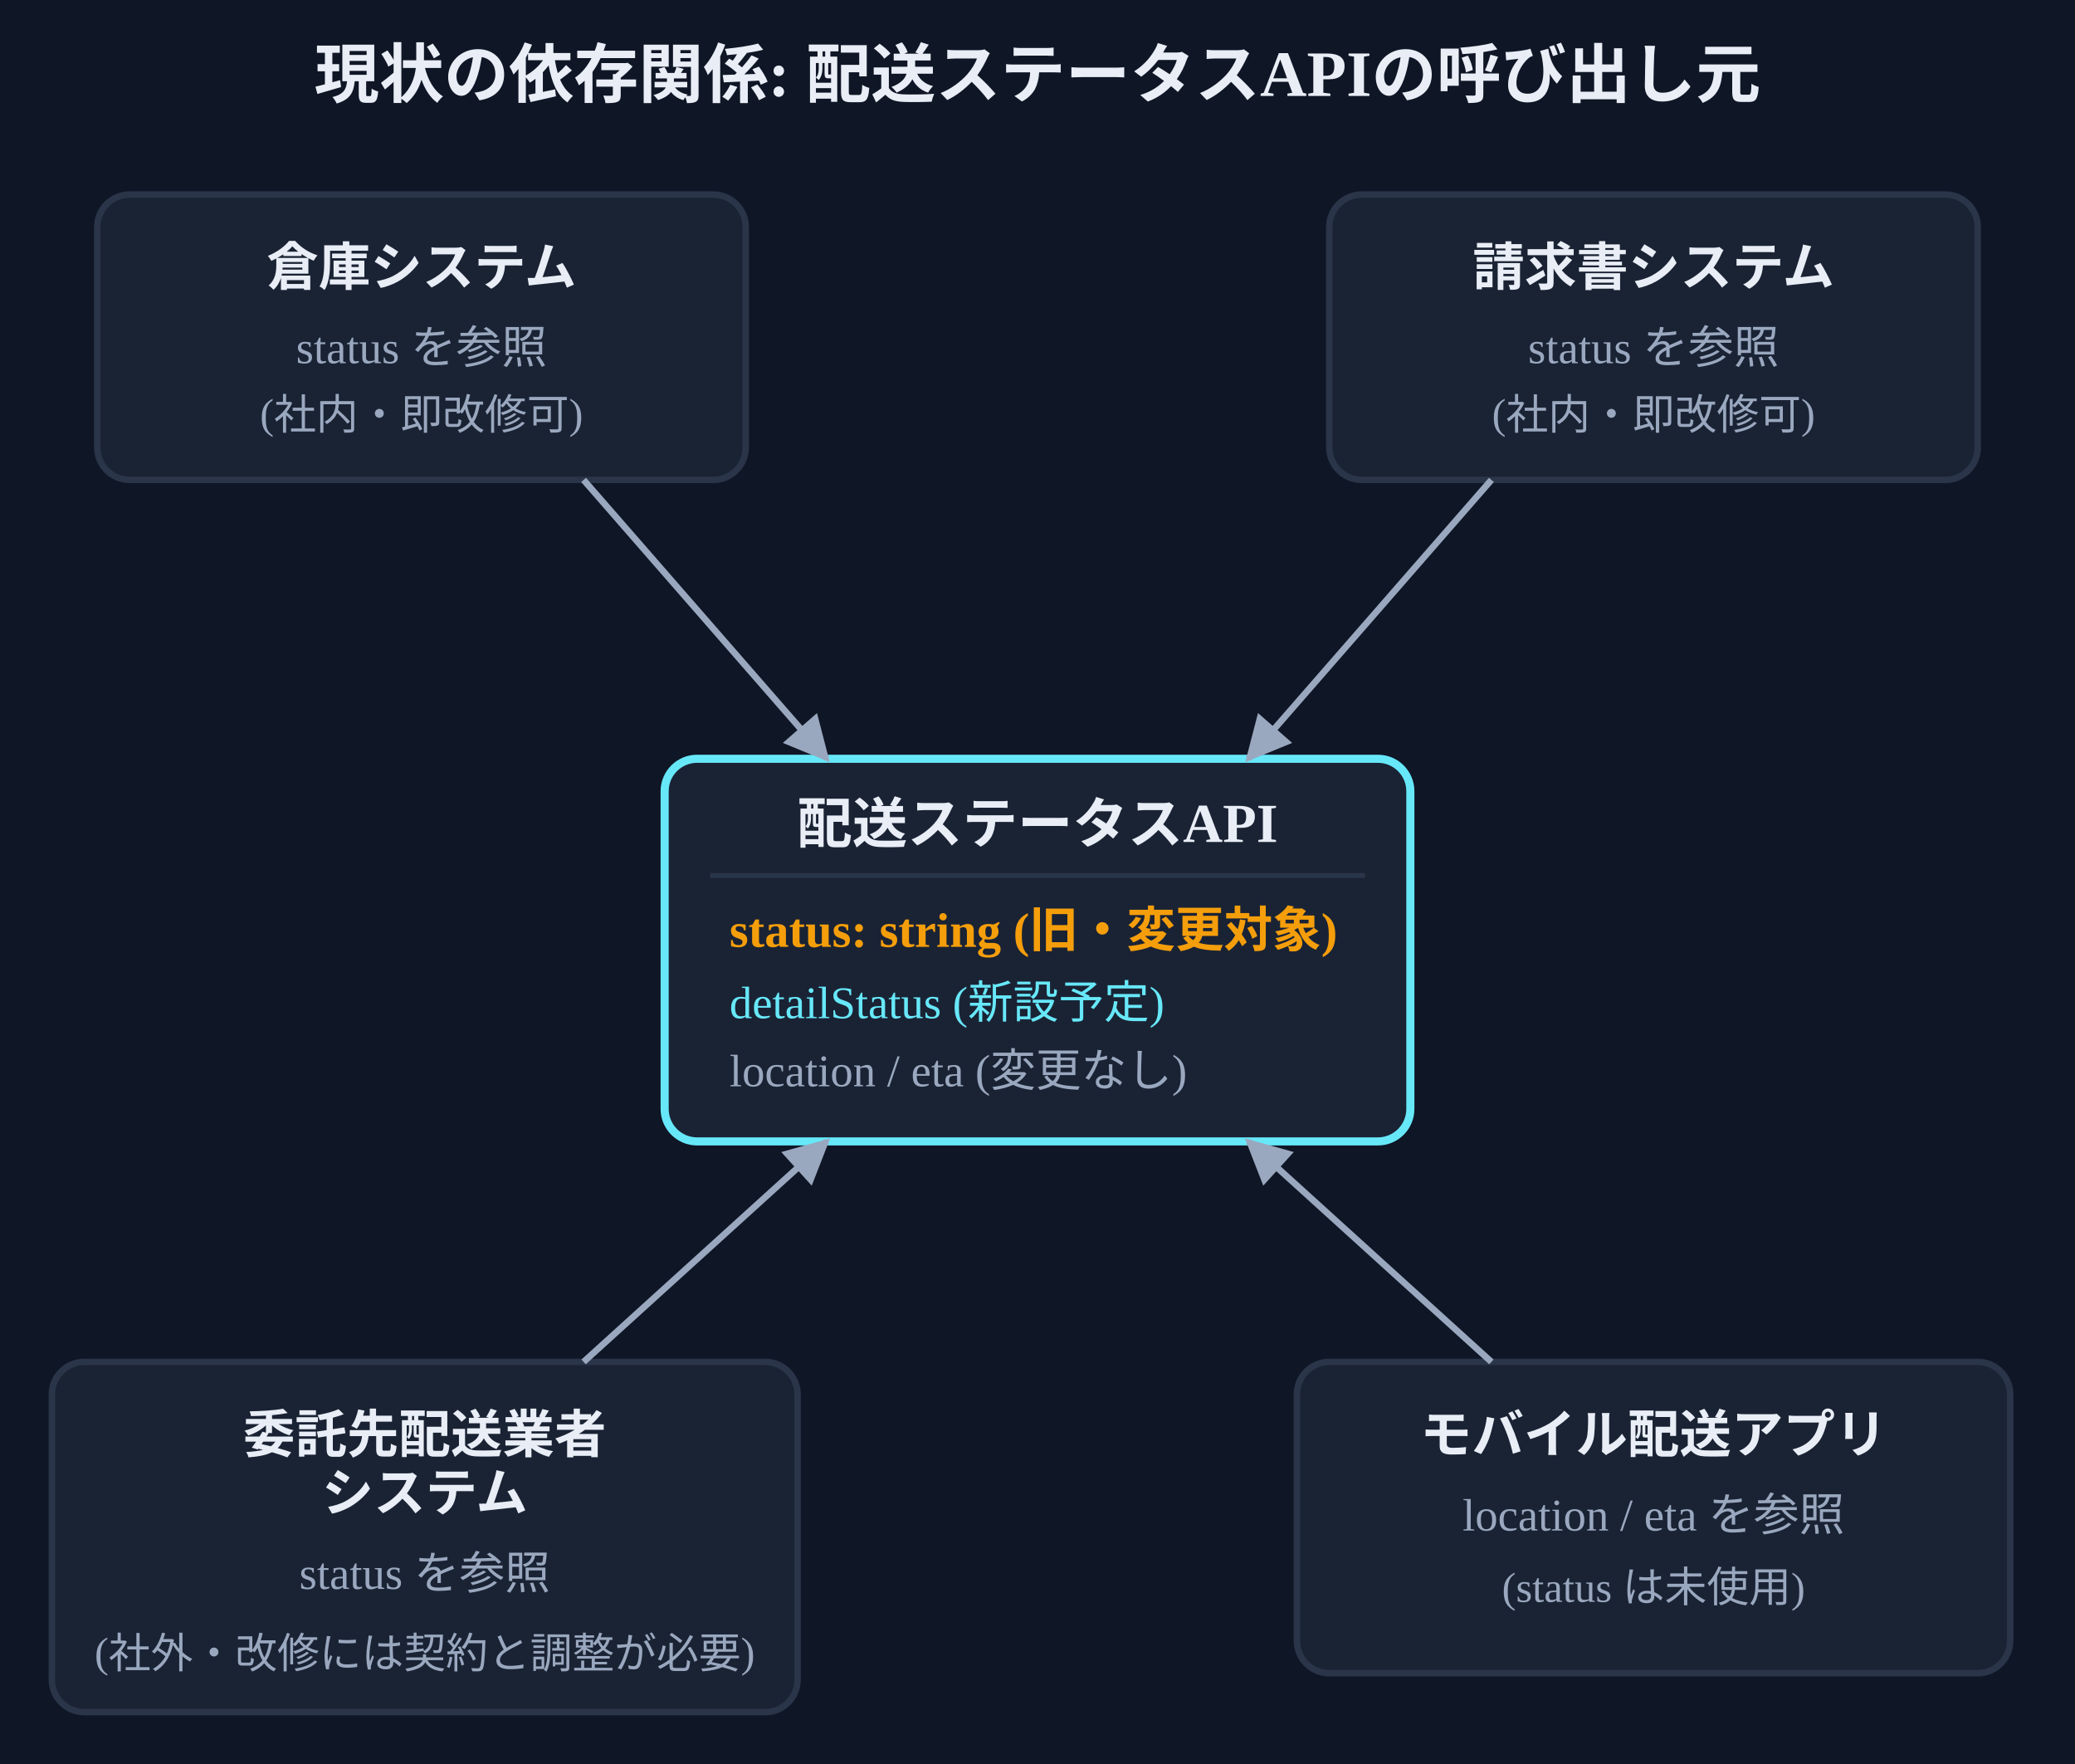
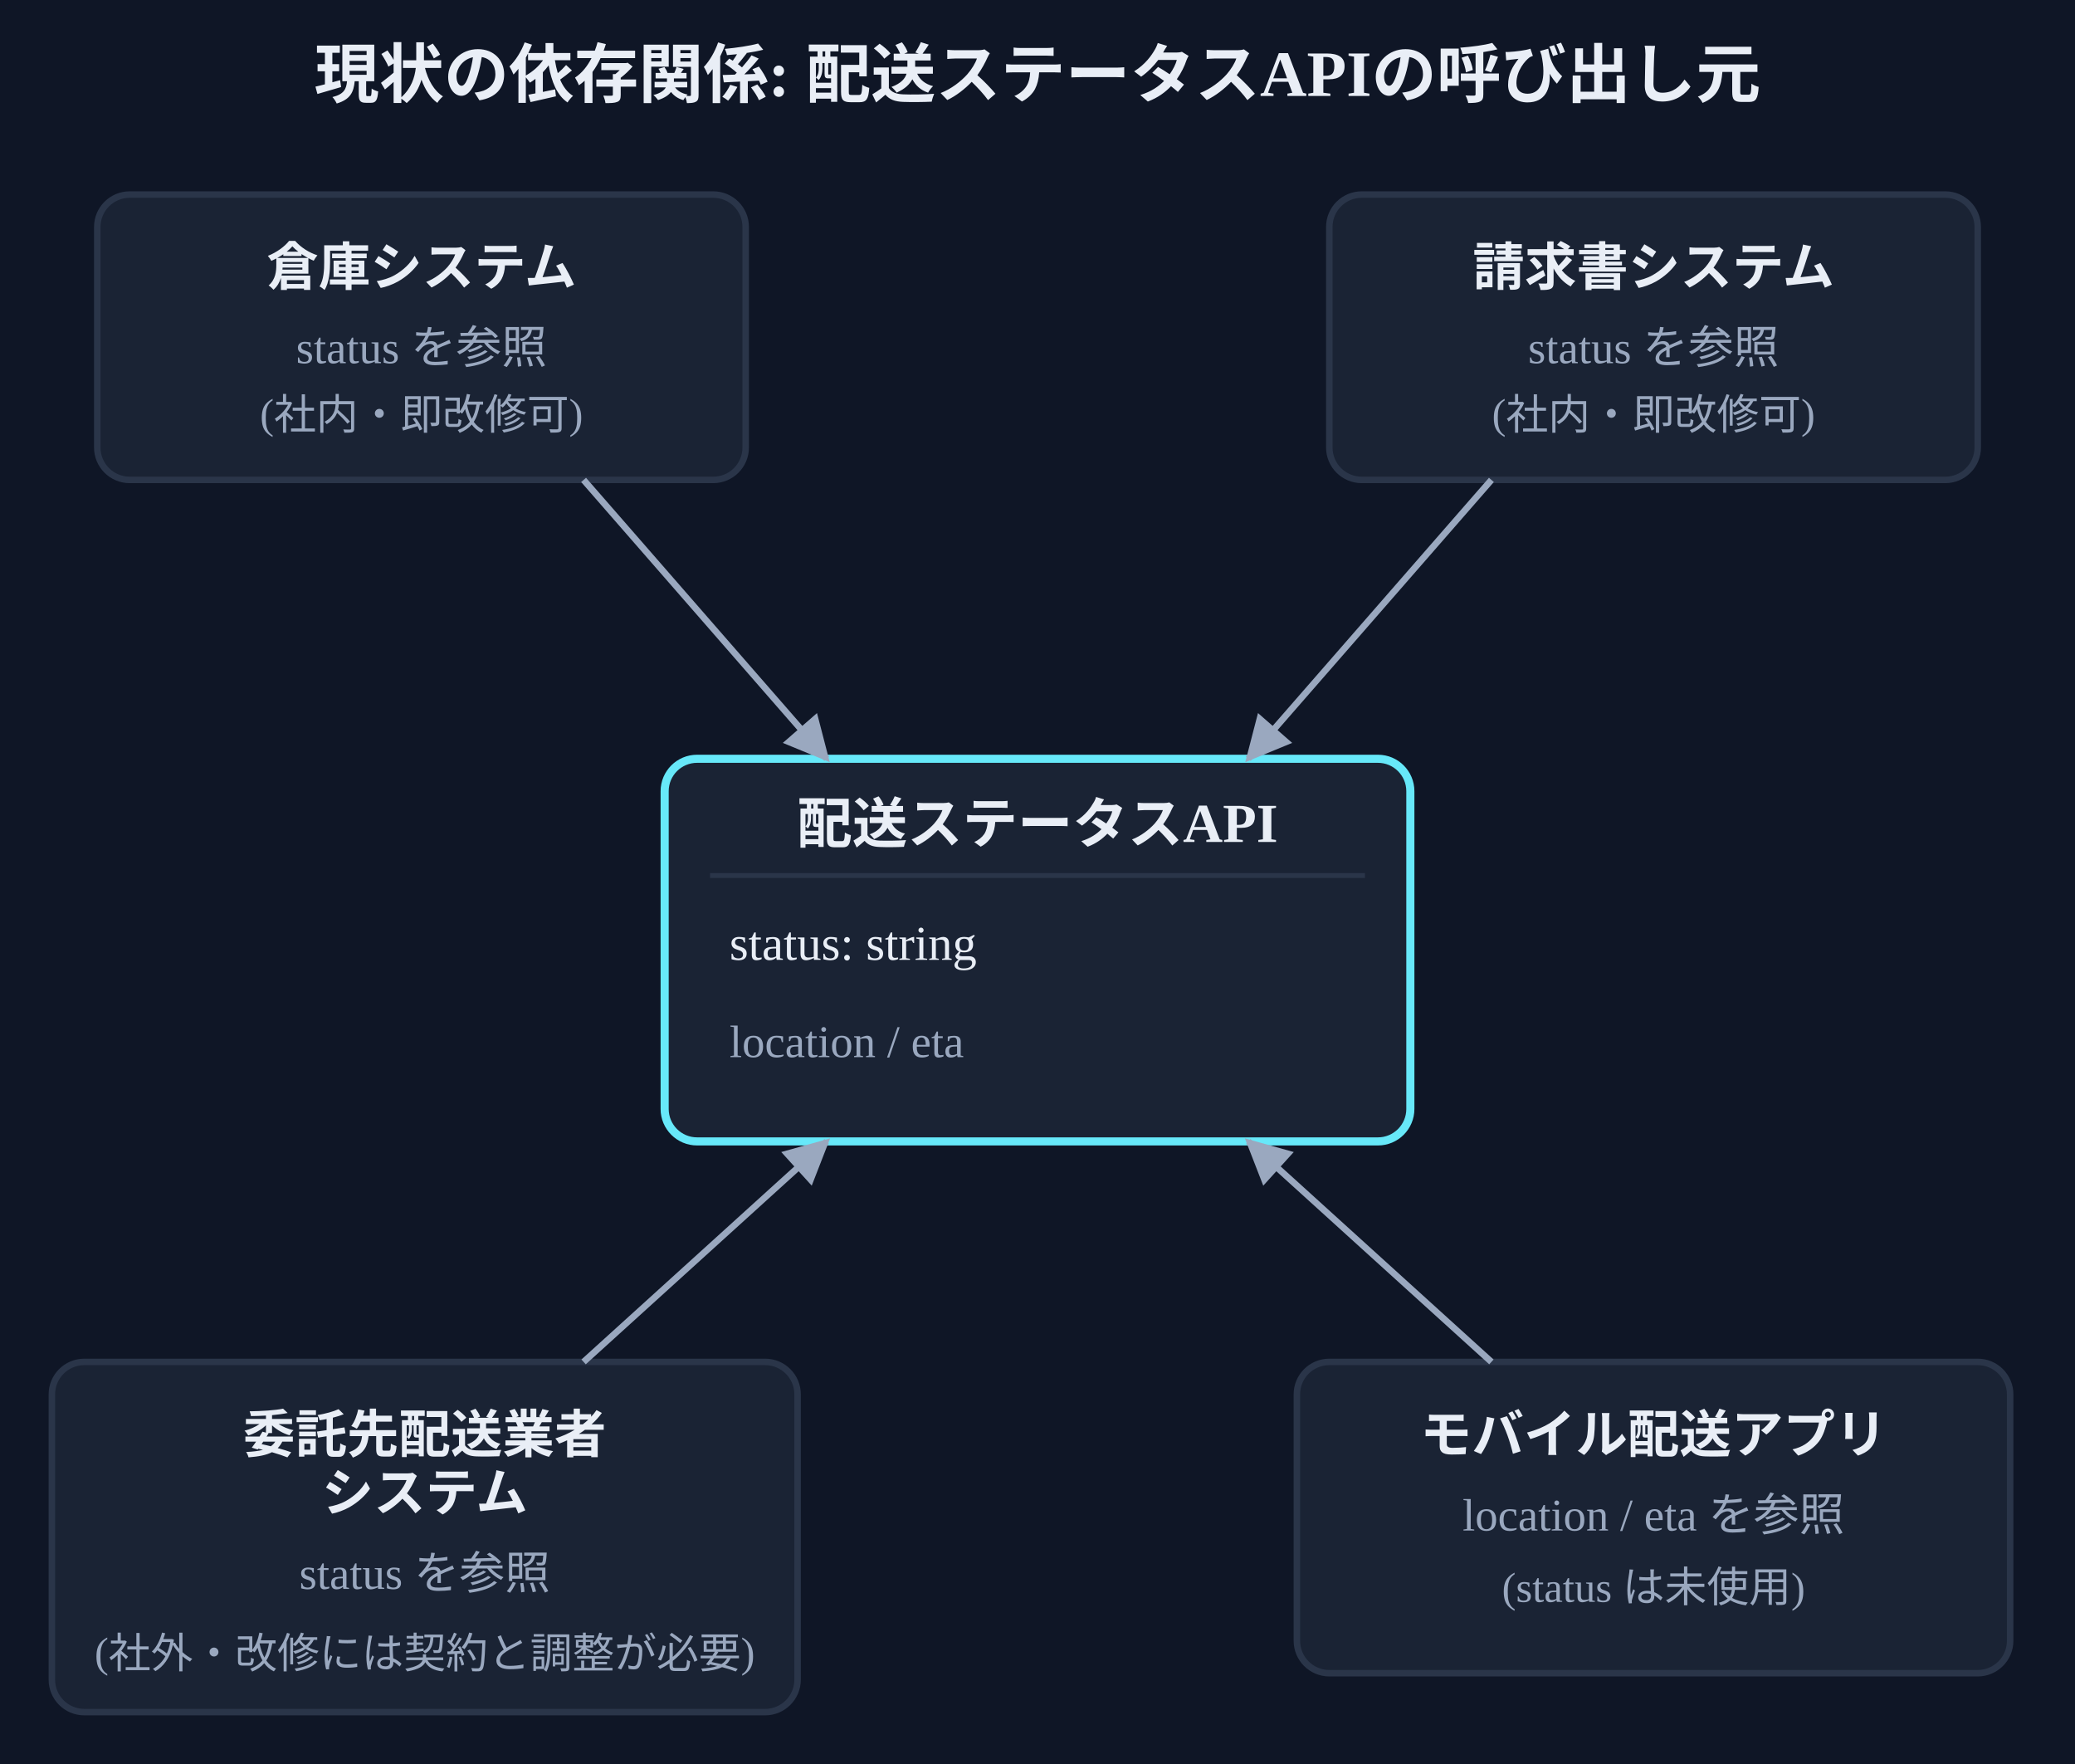
- <svg xmlns="http://www.w3.org/2000/svg" viewBox="0 0 640 544" role="img" aria-label="配送ステータスAPIの呼び出し元4システム(倉庫システム・請求書システム・委託先配送業者システム・モバイル配送アプリ)と、それぞれが参照しているフィールドを示す依存図">
+ <svg xmlns="http://www.w3.org/2000/svg" viewBox="0 0 640 544" role="img" aria-label="配送ステータスAPI(status・location・eta を提供)の呼び出し元4システム(倉庫システム・請求書システム・委託先配送業者システム・モバイル配送アプリ)と、それぞれが参照しているフィールドを示す依存図">
  <defs>
    <marker id="arrow" viewBox="0 0 10 10" refX="9" refY="5" markerWidth="7" markerHeight="7" orient="auto-start-reverse">
      <path d="M0,0 L10,5 L0,10 Z" fill="#9aa8bf" />
    </marker>
  </defs>
  <rect width="640" height="544" fill="#0f1626" />
  <text x="320" y="30" text-anchor="middle" fill="#e9eef6" font-size="20" font-weight="bold">現状の依存関係: 配送ステータスAPIの呼び出し元</text>
  <rect x="205" y="234" width="230" height="118" rx="10" fill="#1a2334" stroke="#67e8f9" stroke-width="2.5" />
  <text x="320" y="260" text-anchor="middle" fill="#e9eef6" font-size="17" font-weight="bold">配送ステータスAPI</text>
  <line x1="219" y1="270" x2="421" y2="270" stroke="#2a3549" stroke-width="1.5" />
-   <text x="225" y="292" fill="#f59e0b" font-size="15" font-weight="bold">status: string (旧・変更対象)</text>
-   <text x="225" y="314" fill="#67e8f9" font-size="14">detailStatus (新設予定)</text>
-   <text x="225" y="335" fill="#9aa8bf" font-size="14">location / eta (変更なし)</text>
+   <text x="225" y="296" fill="#e9eef6" font-size="15">status: string</text>
+   <text x="225" y="326" fill="#9aa8bf" font-size="14">location / eta</text>
  <rect x="30" y="60" width="200" height="88" rx="10" fill="#1a2334" stroke="#2a3549" stroke-width="2" />
  <text x="130" y="88" text-anchor="middle" fill="#e9eef6" font-size="16" font-weight="bold">倉庫システム</text>
  <text x="130" y="112" text-anchor="middle" fill="#9aa8bf" font-size="14">status を参照</text>
  <text x="130" y="132" text-anchor="middle" fill="#9aa8bf" font-size="13">(社内・即改修可)</text>
  <rect x="410" y="60" width="200" height="88" rx="10" fill="#1a2334" stroke="#2a3549" stroke-width="2" />
  <text x="510" y="88" text-anchor="middle" fill="#e9eef6" font-size="16" font-weight="bold">請求書システム</text>
  <text x="510" y="112" text-anchor="middle" fill="#9aa8bf" font-size="14">status を参照</text>
  <text x="510" y="132" text-anchor="middle" fill="#9aa8bf" font-size="13">(社内・即改修可)</text>
  <rect x="16" y="420" width="230" height="108" rx="10" fill="#1a2334" stroke="#2a3549" stroke-width="2" />
  <text x="131" y="448" text-anchor="middle" fill="#e9eef6" font-size="16" font-weight="bold">委託先配送業者</text>
  <text x="131" y="448" text-anchor="middle" fill="#e9eef6" font-size="16" font-weight="bold" dy="18">システム</text>
  <text x="131" y="490" text-anchor="middle" fill="#9aa8bf" font-size="14">status を参照</text>
  <text x="131" y="514" text-anchor="middle" fill="#9aa8bf" font-size="13">(社外・改修には契約と調整が必要)</text>
  <rect x="400" y="420" width="220" height="96" rx="10" fill="#1a2334" stroke="#2a3549" stroke-width="2" />
  <text x="510" y="448" text-anchor="middle" fill="#e9eef6" font-size="16" font-weight="bold">モバイル配送アプリ</text>
  <text x="510" y="472" text-anchor="middle" fill="#9aa8bf" font-size="14">location / eta を参照</text>
  <text x="510" y="494" text-anchor="middle" fill="#9aa8bf" font-size="13">(status は未使用)</text>
  <line x1="180" y1="148" x2="255" y2="234" stroke="#9aa8bf" stroke-width="2" marker-end="url(#arrow)" />
  <line x1="460" y1="148" x2="385" y2="234" stroke="#9aa8bf" stroke-width="2" marker-end="url(#arrow)" />
  <line x1="180" y1="420" x2="255" y2="352" stroke="#9aa8bf" stroke-width="2" marker-end="url(#arrow)" />
  <line x1="460" y1="420" x2="385" y2="352" stroke="#9aa8bf" stroke-width="2" marker-end="url(#arrow)" />
</svg>
